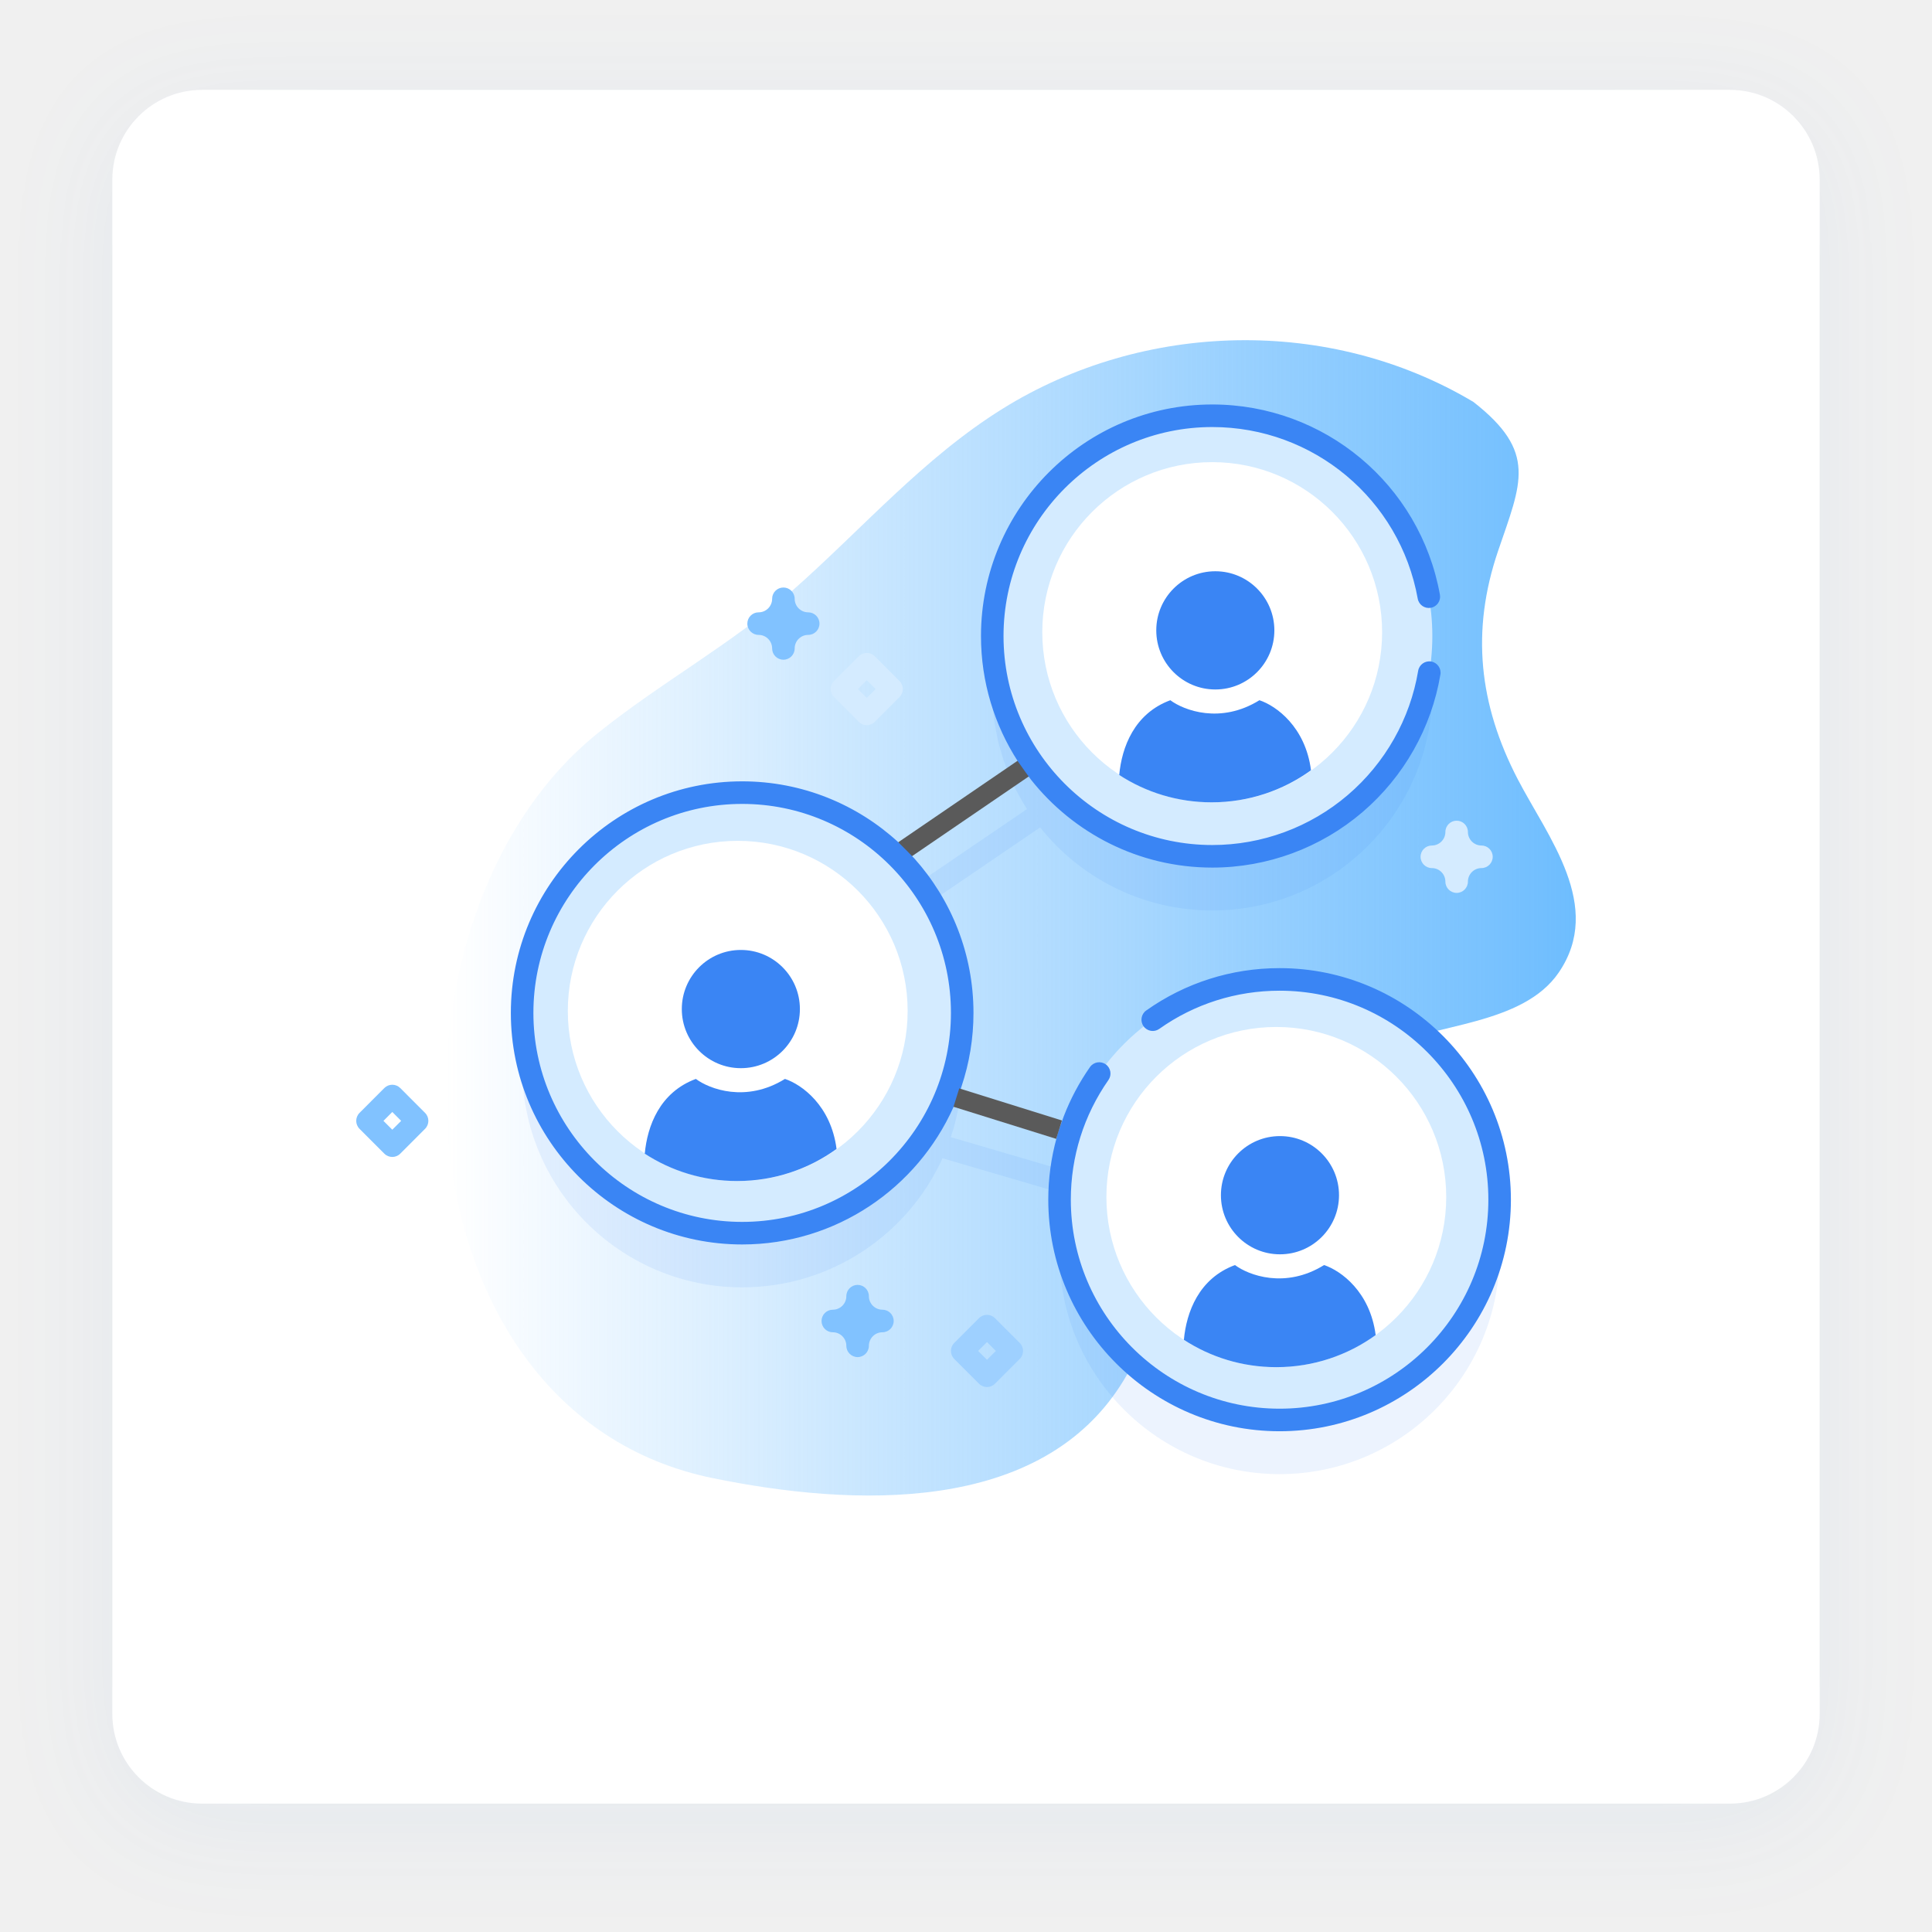
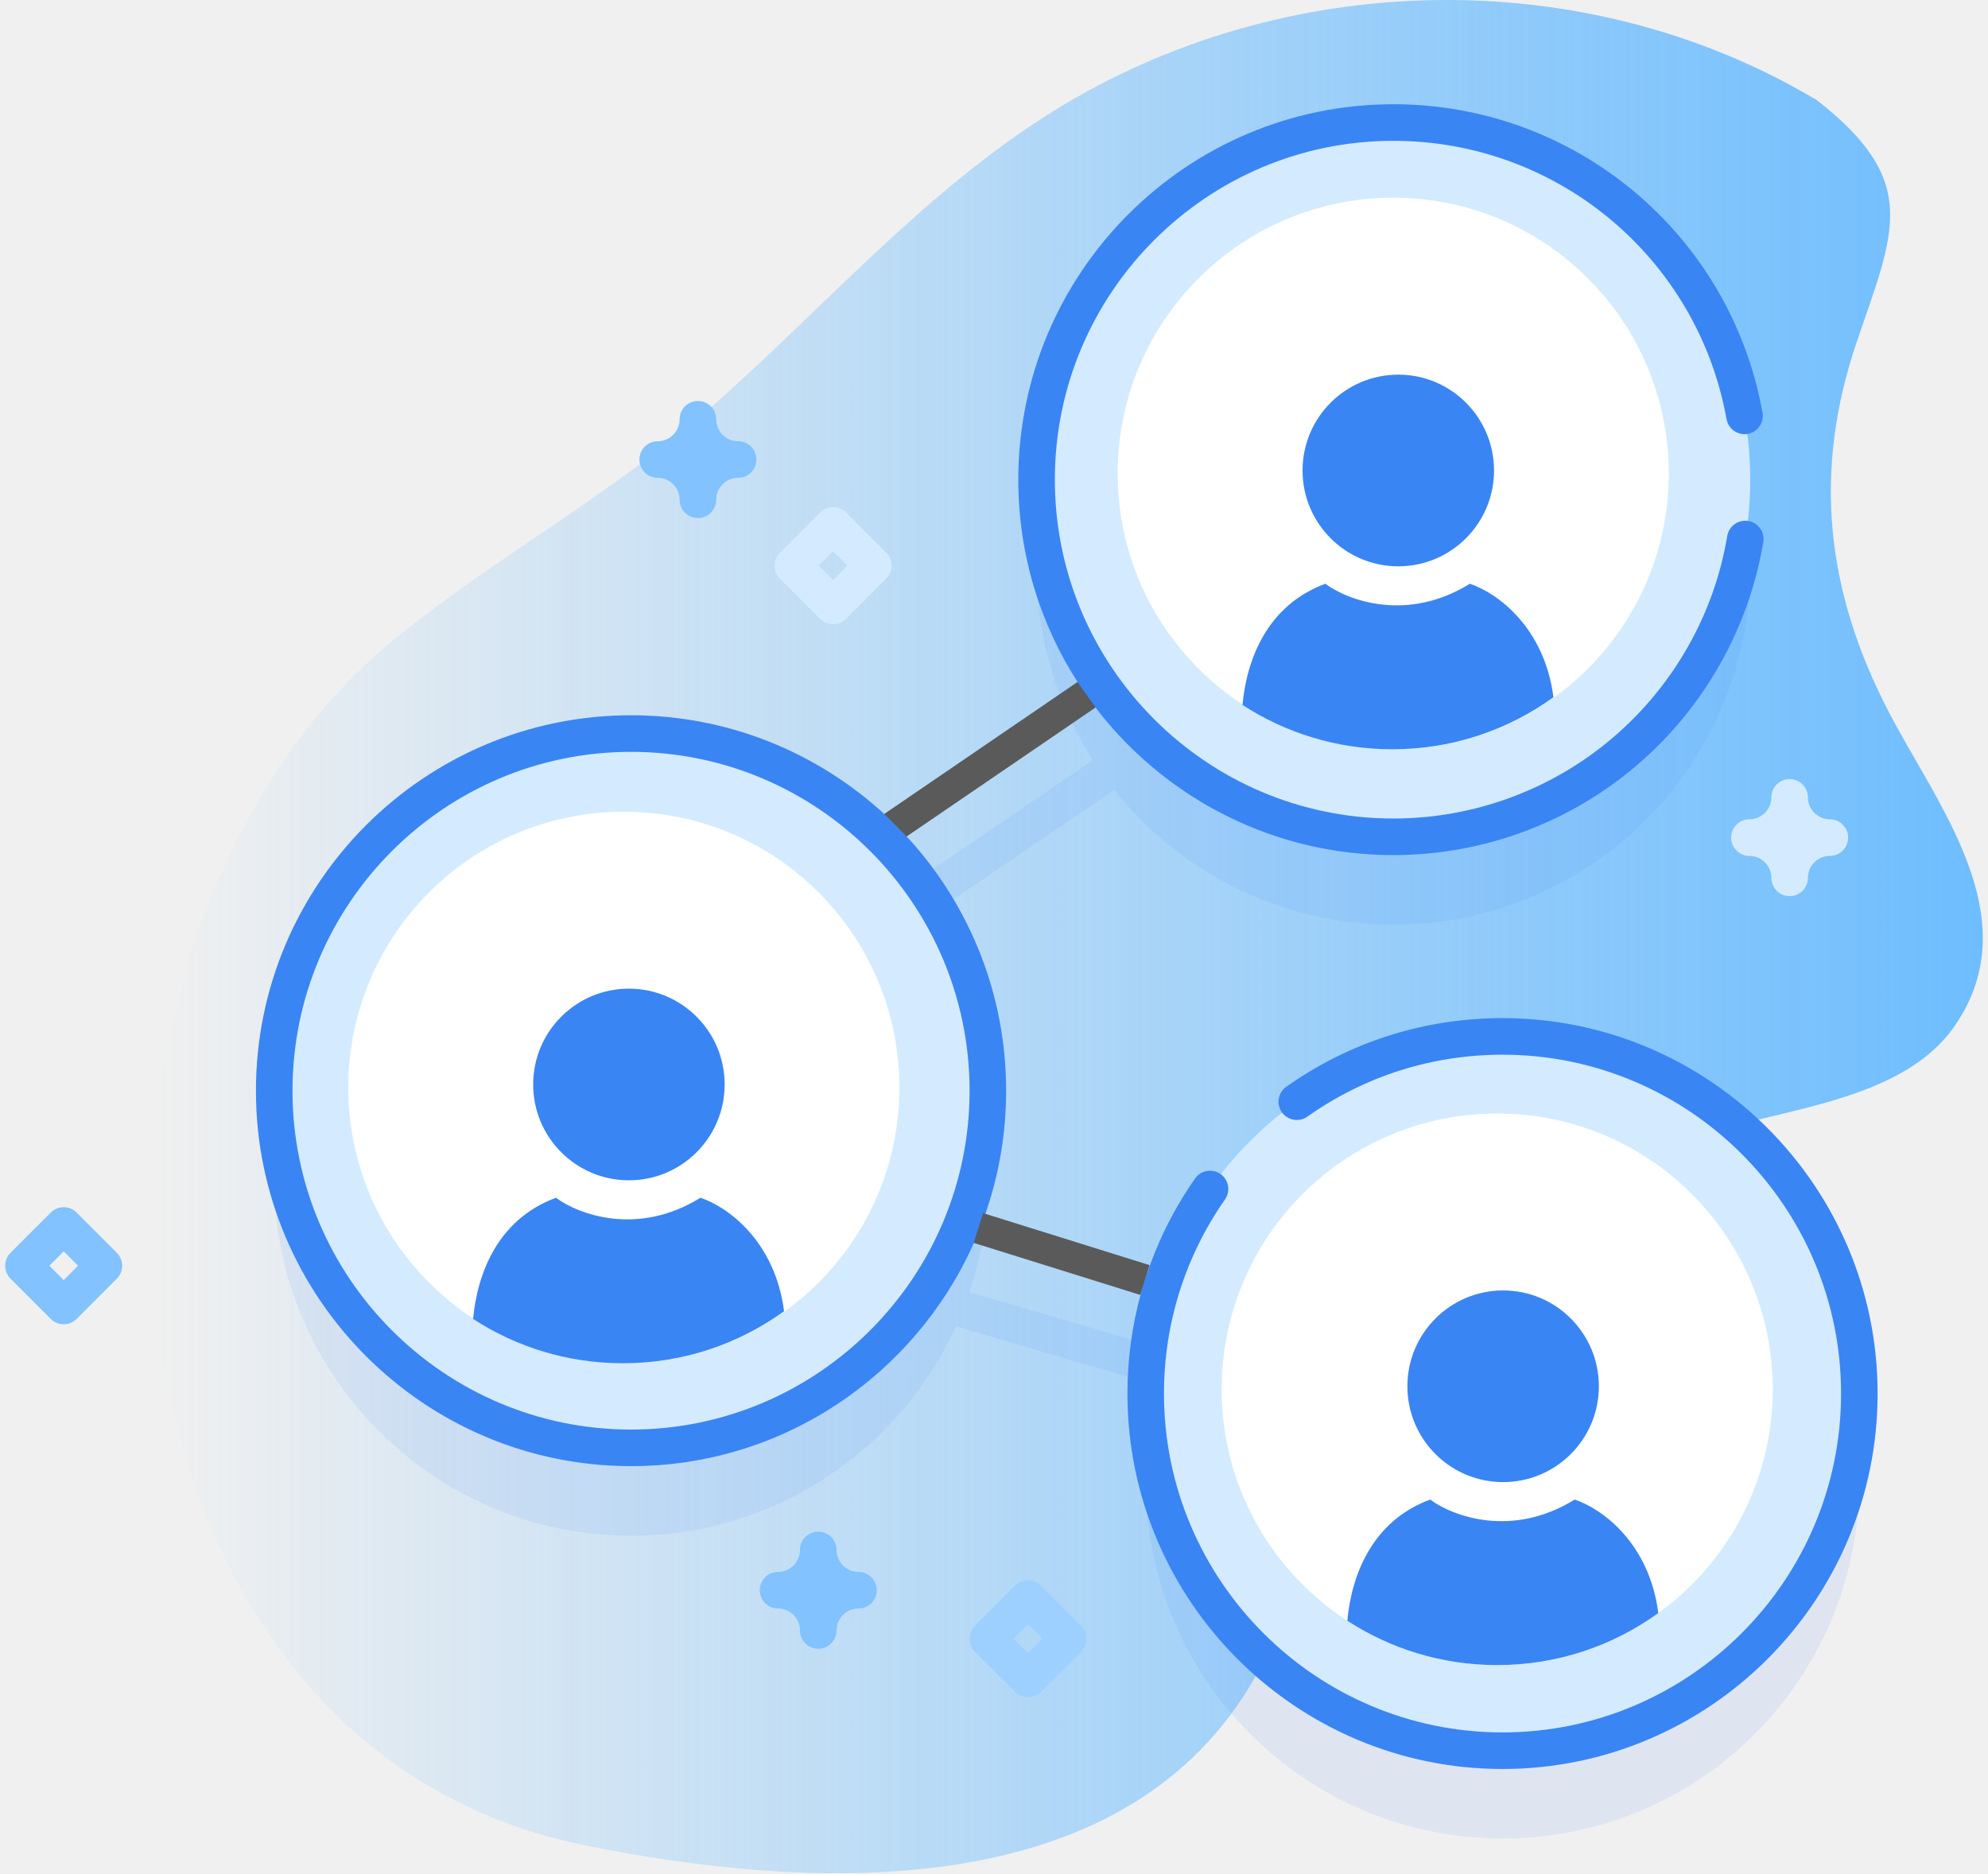
- <svg xmlns="http://www.w3.org/2000/svg" width="301" height="301" viewBox="0 0 301 301" fill="none">
-   <g filter="url(#filter0_d_1_1422)">
-     <rect x="17.5" y="14" width="266" height="267" rx="14" fill="white" />
-   </g>
-   <path d="M229.546 62.616C207.156 49.261 178.183 50.002 156.193 63.685C143.838 71.372 134.288 82.459 123.458 92.004C113.968 100.367 102.933 106.333 93.132 114.224C57.589 142.842 60.98 220.031 111.029 230.284C132.725 234.728 162.376 236.154 175.128 214.941C187.286 194.715 191.364 174.025 215.119 163.282C223.398 159.537 237.235 159.726 242.843 151.522C249.92 141.168 241.139 130.413 236.455 121.39C230.418 109.763 229.152 98.299 233.4 85.826C237.016 75.205 239.563 70.434 229.546 62.616Z" fill="url(#paint0_linear_1_1422)" />
-   <path opacity="0.1" d="M199.356 161.027C184.834 161.027 172.422 170.067 167.426 182.831C167.391 182.819 167.36 182.8 167.324 182.79L148.134 177.167C149.284 173.736 149.908 170.064 149.908 166.245C149.908 157.381 146.551 149.302 141.04 143.212L161.98 128.957C162.005 128.939 162.024 128.918 162.048 128.899C168.329 136.79 178.009 141.847 188.871 141.847C207.804 141.847 223.153 126.483 223.153 107.529C223.153 88.576 207.804 73.211 188.871 73.211C169.938 73.211 154.59 88.576 154.59 107.529C154.59 114.351 156.578 120.707 160.006 126.05H160.005L138.824 140.47C138.717 140.542 138.622 140.626 138.536 140.717C132.465 135.253 124.434 131.926 115.627 131.926C96.694 131.926 81.345 147.291 81.345 166.245C81.345 185.198 96.694 200.563 115.627 200.563C129.505 200.563 141.457 192.306 146.85 180.433C146.913 180.459 146.973 180.49 147.039 180.51L166.319 186.158C165.509 189.083 165.074 192.163 165.074 195.345C165.074 214.299 180.423 229.664 199.356 229.664C218.289 229.664 233.637 214.299 233.637 195.345C233.637 176.392 218.289 161.027 199.356 161.027Z" fill="#3A85F4" />
-   <path d="M188.872 133.41C207.805 133.41 223.154 118.045 223.154 99.092C223.154 80.138 207.805 64.774 188.872 64.774C169.939 64.774 154.591 80.138 154.591 99.092C154.591 118.045 169.939 133.41 188.872 133.41Z" fill="#D4EBFF" />
-   <path d="M115.627 192.125C134.56 192.125 149.908 176.76 149.908 157.807C149.908 138.854 134.56 123.489 115.627 123.489C96.694 123.489 81.345 138.854 81.345 157.807C81.345 176.76 96.694 192.125 115.627 192.125Z" fill="#D4EBFF" />
-   <path d="M199.357 221.226C218.29 221.226 233.639 205.861 233.639 186.908C233.639 167.955 218.29 152.59 199.357 152.59C180.424 152.59 165.076 167.955 165.076 186.908C165.076 205.861 180.424 221.226 199.357 221.226Z" fill="#D4EBFF" />
-   <path d="M122.052 102.782C121.082 102.782 120.296 101.995 120.296 101.025C120.296 99.861 119.351 98.915 118.189 98.915C117.219 98.915 116.433 98.128 116.433 97.157C116.433 96.187 117.219 95.4 118.189 95.4C119.351 95.4 120.296 94.454 120.296 93.29C120.296 92.32 121.082 91.532 122.052 91.532C123.022 91.532 123.808 92.32 123.808 93.29C123.808 94.454 124.753 95.4 125.915 95.4C126.885 95.4 127.671 96.187 127.671 97.157C127.671 98.128 126.885 98.915 125.915 98.915C124.753 98.915 123.808 99.861 123.808 101.025C123.808 101.995 123.022 102.782 122.052 102.782Z" fill="#81C2FF" />
-   <path d="M226.941 139.111C225.971 139.111 225.186 138.324 225.186 137.353C225.186 136.19 224.24 135.244 223.078 135.244C222.108 135.244 221.322 134.457 221.322 133.486C221.322 132.515 222.108 131.728 223.078 131.728C224.24 131.728 225.186 130.782 225.186 129.619C225.186 128.648 225.971 127.861 226.941 127.861C227.911 127.861 228.697 128.648 228.697 129.619C228.697 130.782 229.642 131.728 230.804 131.728C231.774 131.728 232.56 132.515 232.56 133.486C232.56 134.457 231.774 135.244 230.804 135.244C229.642 135.244 228.697 136.19 228.697 137.353C228.697 138.324 227.911 139.111 226.941 139.111Z" fill="#D4EBFF" />
-   <path d="M133.614 211.431C132.644 211.431 131.858 210.644 131.858 209.673C131.858 208.51 130.913 207.564 129.751 207.564C128.781 207.564 127.995 206.776 127.995 205.806C127.995 204.835 128.781 204.048 129.751 204.048C130.913 204.048 131.858 203.102 131.858 201.939C131.858 200.968 132.644 200.181 133.614 200.181C134.584 200.181 135.37 200.968 135.37 201.939C135.37 203.102 136.315 204.048 137.477 204.048C138.447 204.048 139.233 204.835 139.233 205.806C139.233 206.776 138.447 207.564 137.477 207.564C136.315 207.564 135.37 208.51 135.37 209.673C135.37 210.644 134.584 211.431 133.614 211.431Z" fill="#81C2FF" />
-   <path d="M135.042 112.978C134.593 112.978 134.143 112.806 133.8 112.463L129.937 108.596C129.251 107.909 129.251 106.796 129.937 106.11L133.8 102.243C134.485 101.557 135.598 101.557 136.283 102.243L140.146 106.11C140.832 106.797 140.832 107.91 140.146 108.596L136.283 112.463C135.941 112.806 135.491 112.978 135.042 112.978ZM133.662 107.353L135.042 108.734L136.422 107.353L135.042 105.972L133.662 107.353Z" fill="#D4EBFF" />
-   <path d="M153.77 216.097C153.321 216.097 152.871 215.925 152.528 215.582L148.665 211.715C147.979 211.028 147.979 209.915 148.665 209.229L152.528 205.362C153.213 204.676 154.326 204.676 155.011 205.362L158.874 209.229C159.56 209.916 159.56 211.029 158.874 211.715L155.011 215.582C154.669 215.925 154.219 216.097 153.77 216.097ZM152.39 210.472L153.77 211.853L155.15 210.472L153.77 209.091L152.39 210.472Z" fill="#9ED0FF" />
-   <path d="M61.119 180.25C60.67 180.25 60.22 180.078 59.877 179.735L56.014 175.868C55.328 175.181 55.328 174.068 56.014 173.382L59.877 169.515C60.563 168.828 61.675 168.828 62.36 169.515L66.223 173.382C66.909 174.068 66.909 175.182 66.223 175.868L62.36 179.735C62.018 180.078 61.568 180.25 61.119 180.25ZM59.739 174.625L61.119 176.006L62.499 174.625L61.119 173.243L59.739 174.625Z" fill="#81C2FF" />
-   <path d="M140 133L160.5 119" stroke="#5A5A5A" stroke-width="3" />
-   <path fill-rule="evenodd" clip-rule="evenodd" d="M115.627 193.883C130.27 193.883 142.901 185.094 148.533 172.51C148.779 172.009 149.379 170.651 149.815 169.222C151.014 165.633 151.665 161.795 151.665 157.808C151.665 148.591 148.193 140.171 142.491 133.788C142.206 133.464 140.701 131.956 139.983 131.243C133.565 125.34 125.009 121.731 115.627 121.731C95.756 121.731 79.589 137.915 79.589 157.807C79.59 177.7 95.756 193.883 115.627 193.883ZM158.565 118.593C159.156 119.431 160.391 121.177 160.611 121.452C167.218 129.801 177.43 135.168 188.872 135.168C197.45 135.168 205.759 132.1 212.271 126.528C218.709 121.02 223.021 113.404 224.411 105.086C224.571 104.128 223.925 103.222 222.969 103.062C222.015 102.903 221.108 103.548 220.947 104.506C219.693 112.011 215.801 118.883 209.989 123.856C204.113 128.883 196.613 131.652 188.872 131.652C170.937 131.652 156.346 117.046 156.346 99.092C156.346 81.138 170.937 66.532 188.872 66.532C204.627 66.532 218.088 77.778 220.879 93.274C221.051 94.23 221.963 94.863 222.919 94.692C223.874 94.519 224.508 93.606 224.336 92.65C221.242 75.479 206.328 63.016 188.871 63.016C169 63.016 152.834 79.2 152.834 99.092C152.834 106.271 154.94 112.966 158.565 118.593ZM163.319 186.908C163.319 183.6 163.765 180.35 164.633 177.227C164.739 176.608 165.417 174.744 165.742 173.889C166.78 171.207 168.139 168.642 169.815 166.245C170.371 165.45 171.466 165.257 172.261 165.813C173.055 166.37 173.248 167.466 172.692 168.261C168.858 173.745 166.831 180.193 166.831 186.908C166.831 204.862 181.422 219.469 199.357 219.469C217.291 219.469 231.882 204.862 231.882 186.908C231.882 168.954 217.291 154.348 199.357 154.348C192.594 154.348 186.109 156.406 180.606 160.301C179.814 160.861 178.718 160.673 178.158 159.88C177.598 159.087 177.787 157.99 178.578 157.43C184.678 153.114 191.863 150.832 199.356 150.832C219.228 150.832 235.394 167.016 235.394 186.908C235.394 206.801 219.228 222.984 199.356 222.984C179.485 222.984 163.319 206.801 163.319 186.908ZM115.627 125.247C133.562 125.247 148.153 139.853 148.153 157.807C148.153 175.761 133.562 190.368 115.627 190.368C97.693 190.368 83.102 175.761 83.102 157.807C83.102 139.854 97.693 125.247 115.627 125.247Z" fill="#3A85F4" />
-   <ellipse cx="188.857" cy="98.5" rx="26.472" ry="26.5" fill="white" />
-   <ellipse cx="114.936" cy="157.5" rx="26.472" ry="26.5" fill="white" />
-   <ellipse cx="198.846" cy="186.5" rx="26.472" ry="26.5" fill="white" />
-   <ellipse cx="199.415" cy="186.209" rx="9.199" ry="9.209" fill="#3A85F4" />
-   <path fill-rule="evenodd" clip-rule="evenodd" d="M184.445 208.739C184.841 204.438 186.766 199.178 192.406 197.093C194.505 198.661 200.22 200.855 206.287 197.093C208.904 197.961 213.454 201.248 214.324 208.001C209.976 211.143 204.636 212.996 198.865 213H198.83C193.525 212.997 188.586 211.431 184.445 208.739Z" fill="#3A85F4" />
-   <ellipse cx="115.423" cy="157.209" rx="9.199" ry="9.209" fill="#3A85F4" />
-   <path fill-rule="evenodd" clip-rule="evenodd" d="M100.453 179.739C100.849 175.438 102.774 170.178 108.414 168.093C110.513 169.661 116.228 171.855 122.295 168.093C124.912 168.961 129.462 172.248 130.332 179.001C125.984 182.143 120.644 183.996 114.873 184H114.838C109.533 183.997 104.594 182.431 100.453 179.739Z" fill="#3A85F4" />
-   <ellipse cx="189.343" cy="98.209" rx="9.199" ry="9.209" fill="#3A85F4" />
-   <path fill-rule="evenodd" clip-rule="evenodd" d="M174.373 120.738C174.769 116.438 176.693 111.178 182.334 109.093C184.432 110.661 190.147 112.855 196.215 109.093C198.832 109.961 203.381 113.248 204.251 120.002C199.903 123.144 194.564 124.996 188.793 125H188.757C183.453 124.997 178.513 123.431 174.373 120.738Z" fill="#3A85F4" />
-   <path d="M149 171L165 176" stroke="#5A5A5A" stroke-width="3" />
+ <svg xmlns="http://www.w3.org/2000/svg" width="191" height="180" viewBox="0 0 191 180" fill="none">
+   <path d="M174.546 9.616C152.156 -3.739 123.183 -2.998 101.193 10.685C88.838 18.372 79.288 29.459 68.458 39.004C58.968 47.367 47.933 53.333 38.132 61.224C2.588 89.843 5.98 167.031 56.029 177.284C77.725 181.728 107.376 183.154 120.128 161.941C132.286 141.715 136.364 121.025 160.119 110.282C168.398 106.537 182.235 106.726 187.843 98.522C194.92 88.168 186.139 77.413 181.455 68.39C175.418 56.763 174.152 45.299 178.4 32.826C182.016 22.205 184.563 17.434 174.546 9.616Z" fill="url(#paint0_linear_1_1424)" />
+   <path opacity="0.1" d="M144.356 108.027C129.834 108.027 117.422 117.067 112.426 129.831C112.391 129.819 112.36 129.8 112.324 129.79L93.134 124.167C94.284 120.736 94.908 117.064 94.908 113.245C94.908 104.381 91.551 96.302 86.04 90.212L106.98 75.957C107.005 75.939 107.024 75.918 107.048 75.899C113.329 83.79 123.009 88.847 133.871 88.847C152.804 88.847 168.153 73.483 168.153 54.529C168.153 35.576 152.804 20.211 133.871 20.211C114.938 20.211 99.59 35.576 99.59 54.529C99.59 61.351 101.578 67.707 105.006 73.05H105.005L83.824 87.47C83.717 87.542 83.622 87.626 83.537 87.717C77.465 82.253 69.434 78.926 60.627 78.926C41.694 78.926 26.345 94.291 26.345 113.245C26.345 132.198 41.694 147.563 60.627 147.563C74.505 147.563 86.457 139.306 91.85 127.433C91.913 127.459 91.973 127.49 92.039 127.51L111.319 133.158C110.509 136.083 110.074 139.163 110.074 142.345C110.074 161.299 125.423 176.664 144.356 176.664C163.289 176.664 178.637 161.299 178.637 142.345C178.637 123.392 163.289 108.027 144.356 108.027Z" fill="#3A85F4" />
+   <path d="M133.872 80.41C152.805 80.41 168.154 65.045 168.154 46.092C168.154 27.138 152.805 11.774 133.872 11.774C114.939 11.774 99.591 27.138 99.591 46.092C99.591 65.045 114.939 80.41 133.872 80.41Z" fill="#D4EBFF" />
+   <path d="M60.627 139.125C79.56 139.125 94.908 123.76 94.908 104.807C94.908 85.854 79.56 70.489 60.627 70.489C41.694 70.489 26.345 85.854 26.345 104.807C26.345 123.76 41.694 139.125 60.627 139.125Z" fill="#D4EBFF" />
+   <path d="M144.357 168.226C163.29 168.226 178.639 152.861 178.639 133.908C178.639 114.955 163.29 99.59 144.357 99.59C125.424 99.59 110.076 114.955 110.076 133.908C110.076 152.861 125.424 168.226 144.357 168.226Z" fill="#D4EBFF" />
+   <path d="M67.052 49.782C66.082 49.782 65.296 48.995 65.296 48.025C65.296 46.861 64.351 45.915 63.189 45.915C62.219 45.915 61.433 45.128 61.433 44.157C61.433 43.187 62.219 42.4 63.189 42.4C64.351 42.4 65.296 41.454 65.296 40.29C65.296 39.32 66.082 38.532 67.052 38.532C68.022 38.532 68.808 39.32 68.808 40.29C68.808 41.454 69.753 42.4 70.915 42.4C71.885 42.4 72.671 43.187 72.671 44.157C72.671 45.128 71.885 45.915 70.915 45.915C69.753 45.915 68.808 46.861 68.808 48.025C68.808 48.995 68.022 49.782 67.052 49.782Z" fill="#81C2FF" />
+   <path d="M171.941 86.111C170.971 86.111 170.186 85.324 170.186 84.353C170.186 83.19 169.24 82.244 168.078 82.244C167.108 82.244 166.322 81.457 166.322 80.486C166.322 79.515 167.108 78.728 168.078 78.728C169.24 78.728 170.186 77.782 170.186 76.619C170.186 75.648 170.971 74.861 171.941 74.861C172.911 74.861 173.697 75.648 173.697 76.619C173.697 77.782 174.642 78.728 175.804 78.728C176.774 78.728 177.56 79.515 177.56 80.486C177.56 81.457 176.774 82.244 175.804 82.244C174.642 82.244 173.697 83.19 173.697 84.353C173.697 85.324 172.911 86.111 171.941 86.111Z" fill="#D4EBFF" />
+   <path d="M78.614 158.431C77.644 158.431 76.858 157.644 76.858 156.673C76.858 155.51 75.913 154.564 74.751 154.564C73.781 154.564 72.995 153.776 72.995 152.806C72.995 151.835 73.781 151.048 74.751 151.048C75.913 151.048 76.858 150.102 76.858 148.939C76.858 147.968 77.644 147.181 78.614 147.181C79.584 147.181 80.37 147.968 80.37 148.939C80.37 150.102 81.315 151.048 82.477 151.048C83.447 151.048 84.233 151.835 84.233 152.806C84.233 153.776 83.447 154.564 82.477 154.564C81.315 154.564 80.37 155.51 80.37 156.673C80.37 157.644 79.584 158.431 78.614 158.431Z" fill="#81C2FF" />
+   <path d="M80.042 59.978C79.593 59.978 79.143 59.806 78.8 59.463L74.937 55.596C74.251 54.909 74.251 53.796 74.937 53.11L78.8 49.243C79.485 48.557 80.598 48.557 81.283 49.243L85.146 53.11C85.832 53.797 85.832 54.91 85.146 55.596L81.283 59.463C80.941 59.806 80.491 59.978 80.042 59.978ZM78.662 54.353L80.042 55.734L81.421 54.353L80.042 52.971L78.662 54.353Z" fill="#D4EBFF" />
+   <path d="M98.77 163.097C98.32 163.097 97.871 162.925 97.528 162.582L93.665 158.715C92.979 158.028 92.979 156.915 93.665 156.229L97.528 152.362C98.213 151.676 99.326 151.676 100.011 152.362L103.874 156.229C104.56 156.916 104.56 158.029 103.874 158.715L100.011 162.582C99.669 162.925 99.219 163.097 98.77 163.097ZM97.39 157.472L98.77 158.853L100.15 157.472L98.77 156.091L97.39 157.472Z" fill="#9ED0FF" />
+   <path d="M6.119 127.25C5.67 127.25 5.22 127.078 4.877 126.735L1.014 122.868C0.329 122.181 0.329 121.068 1.014 120.382L4.877 116.515C5.563 115.828 6.675 115.828 7.36 116.515L11.223 120.382C11.909 121.068 11.909 122.182 11.223 122.868L7.36 126.735C7.018 127.078 6.568 127.25 6.119 127.25ZM4.739 121.625L6.119 123.006L7.499 121.625L6.119 120.243L4.739 121.625Z" fill="#81C2FF" />
+   <path d="M85 80L105.5 66" stroke="#5A5A5A" stroke-width="3" />
+   <path fill-rule="evenodd" clip-rule="evenodd" d="M60.627 140.883C75.27 140.883 87.901 132.094 93.533 119.51C93.779 119.009 94.379 117.651 94.815 116.222C96.014 112.633 96.665 108.795 96.665 104.808C96.665 95.591 93.193 87.171 87.491 80.788C87.206 80.464 85.701 78.956 84.983 78.243C78.565 72.34 70.01 68.731 60.627 68.731C40.756 68.731 24.589 84.915 24.589 104.807C24.59 124.7 40.756 140.883 60.627 140.883ZM103.565 65.593C104.156 66.431 105.391 68.177 105.611 68.452C112.218 76.801 122.43 82.168 133.872 82.168C142.45 82.168 150.759 79.1 157.271 73.528C163.709 68.02 168.021 60.404 169.411 52.086C169.571 51.128 168.925 50.222 167.969 50.062C167.015 49.903 166.108 50.548 165.947 51.506C164.693 59.011 160.801 65.883 154.989 70.856C149.113 75.883 141.613 78.652 133.872 78.652C115.937 78.652 101.346 64.046 101.346 46.092C101.346 28.138 115.937 13.532 133.872 13.532C149.627 13.532 163.088 24.779 165.879 40.274C166.051 41.23 166.963 41.863 167.919 41.692C168.874 41.52 169.508 40.605 169.336 39.65C166.242 22.479 151.328 10.016 133.871 10.016C114 10.016 97.834 26.2 97.834 46.092C97.834 53.271 99.94 59.966 103.565 65.593ZM108.319 133.908C108.319 130.6 108.765 127.35 109.633 124.227C109.739 123.608 110.417 121.744 110.742 120.889C111.78 118.207 113.139 115.642 114.815 113.245C115.371 112.45 116.466 112.257 117.261 112.813C118.055 113.37 118.248 114.466 117.692 115.261C113.858 120.745 111.831 127.193 111.831 133.908C111.831 151.862 126.422 166.469 144.357 166.469C162.291 166.469 176.882 151.862 176.882 133.908C176.882 115.954 162.291 101.348 144.357 101.348C137.594 101.348 131.109 103.406 125.606 107.301C124.814 107.861 123.718 107.673 123.158 106.88C122.598 106.087 122.787 104.99 123.578 104.43C129.678 100.114 136.863 97.832 144.356 97.832C164.228 97.832 180.394 114.016 180.394 133.908C180.394 153.801 164.228 169.984 144.356 169.984C124.485 169.984 108.319 153.801 108.319 133.908ZM60.627 72.247C78.562 72.247 93.153 86.853 93.153 104.807C93.153 122.761 78.562 137.368 60.627 137.368C42.693 137.368 28.102 122.761 28.102 104.807C28.102 86.854 42.693 72.247 60.627 72.247Z" fill="#3A85F4" />
+   <ellipse cx="133.857" cy="45.5" rx="26.472" ry="26.5" fill="white" />
+   <ellipse cx="59.936" cy="104.5" rx="26.472" ry="26.5" fill="white" />
+   <ellipse cx="143.846" cy="133.5" rx="26.472" ry="26.5" fill="white" />
+   <ellipse cx="144.415" cy="133.209" rx="9.199" ry="9.209" fill="#3A85F4" />
+   <path fill-rule="evenodd" clip-rule="evenodd" d="M129.445 155.739C129.841 151.438 131.766 146.178 137.406 144.093C139.505 145.661 145.22 147.855 151.287 144.093C153.904 144.961 158.454 148.248 159.324 155.001C154.976 158.143 149.636 159.996 143.865 160H143.83C138.525 159.997 133.586 158.431 129.445 155.739Z" fill="#3A85F4" />
+   <ellipse cx="60.423" cy="104.209" rx="9.199" ry="9.209" fill="#3A85F4" />
+   <path fill-rule="evenodd" clip-rule="evenodd" d="M45.453 126.739C45.849 122.438 47.774 117.178 53.414 115.093C55.513 116.661 61.228 118.855 67.295 115.093C69.912 115.961 74.462 119.248 75.332 126.001C70.984 129.143 65.644 130.996 59.873 131H59.837C54.533 130.997 49.594 129.431 45.453 126.739Z" fill="#3A85F4" />
+   <ellipse cx="134.343" cy="45.209" rx="9.199" ry="9.209" fill="#3A85F4" />
+   <path fill-rule="evenodd" clip-rule="evenodd" d="M119.373 67.738C119.769 63.438 121.693 58.178 127.334 56.093C129.432 57.661 135.147 59.855 141.215 56.093C143.832 56.962 148.381 60.248 149.251 67.002C144.903 70.144 139.564 71.996 133.793 72H133.757C128.453 71.996 123.513 70.431 119.373 67.738Z" fill="#3A85F4" />
+   <path d="M94 118L110 123" stroke="#5A5A5A" stroke-width="3" />
  <defs>
-     <filter id="filter0_d_1_1422" x="0.5" y="0" width="300" height="301" filterUnits="userSpaceOnUse" color-interpolation-filters="sRGB">
-       <feFlood flood-opacity="0" result="BackgroundImageFix" />
-       <feColorMatrix in="SourceAlpha" type="matrix" values="0 0 0 0 0 0 0 0 0 0 0 0 0 0 0 0 0 0 127 0" result="hardAlpha" />
-       <feOffset dy="3" />
-       <feGaussianBlur stdDeviation="8.5" />
-       <feColorMatrix type="matrix" values="0 0 0 0 0.169 0 0 0 0 0.482 0 0 0 0 0.827 0 0 0 0.06 0" />
-       <feBlend mode="normal" in2="BackgroundImageFix" result="effect1_dropShadow_1_1422" />
-       <feBlend mode="normal" in="SourceGraphic" in2="effect1_dropShadow_1_1422" result="shape" />
-     </filter>
-     <linearGradient id="paint0_linear_1_1422" x1="69.485" y1="143" x2="245.5" y2="143" gradientUnits="userSpaceOnUse">
+     <linearGradient id="paint0_linear_1_1424" x1="14.485" y1="90" x2="190.5" y2="90" gradientUnits="userSpaceOnUse">
      <stop stop-color="#6EBDFE" stop-opacity="0" />
      <stop offset="1" stop-color="#6EBDFE" />
    </linearGradient>
  </defs>
</svg>
